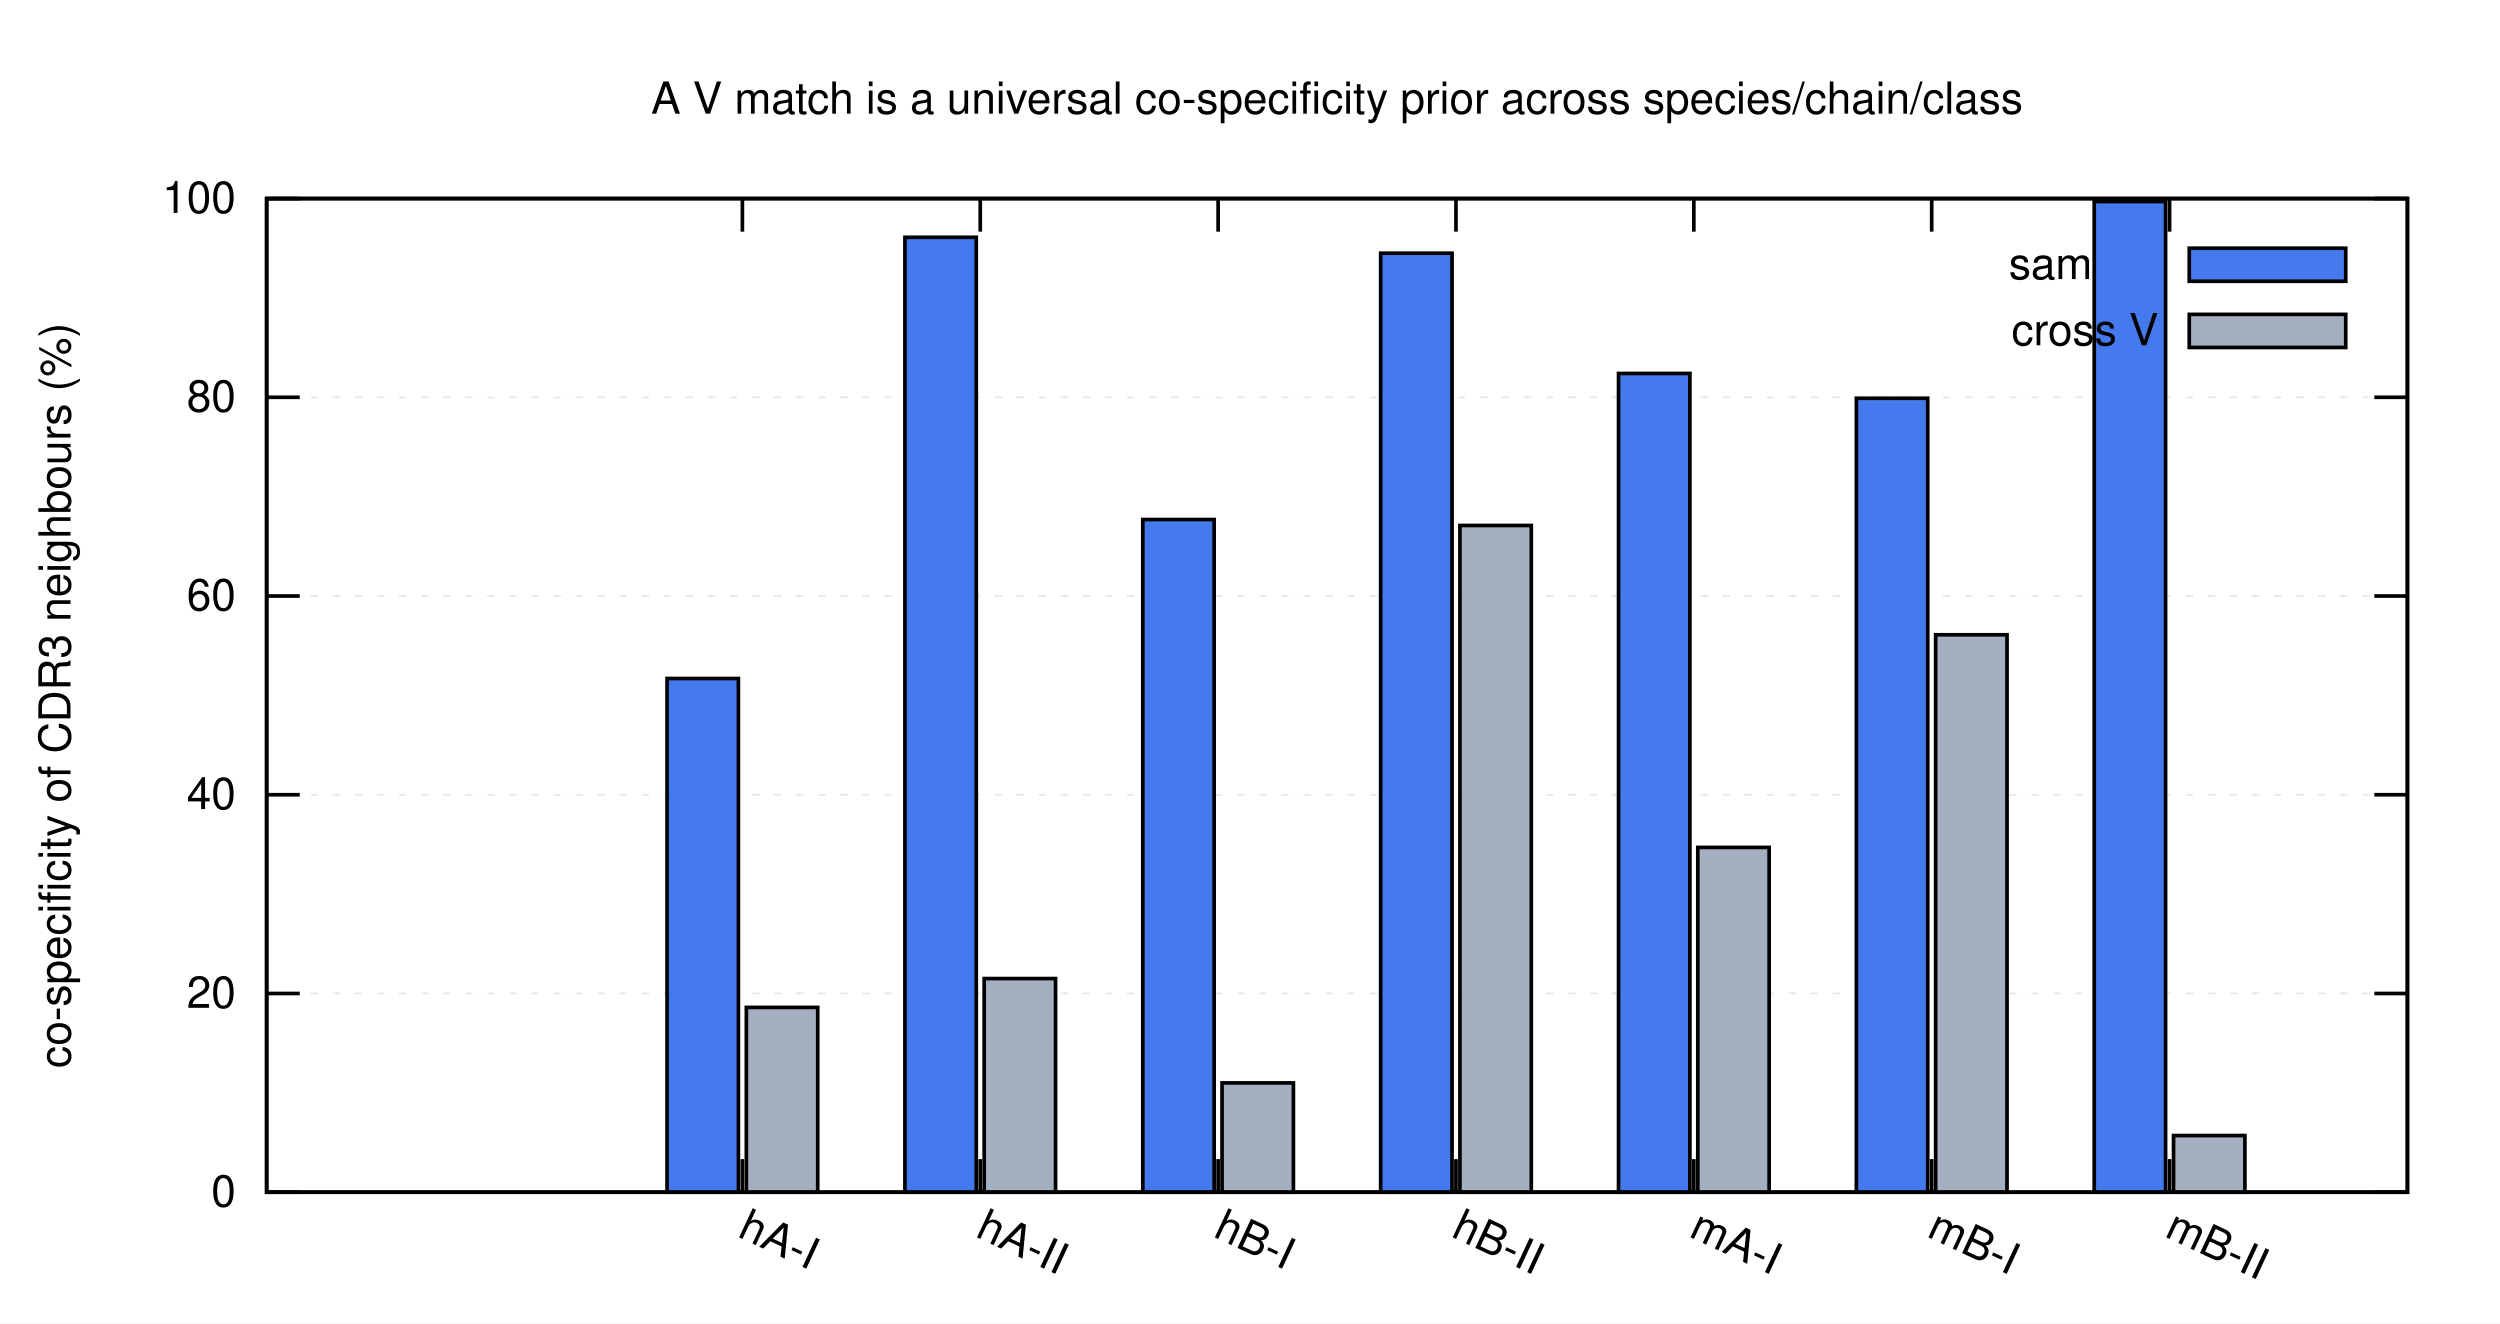
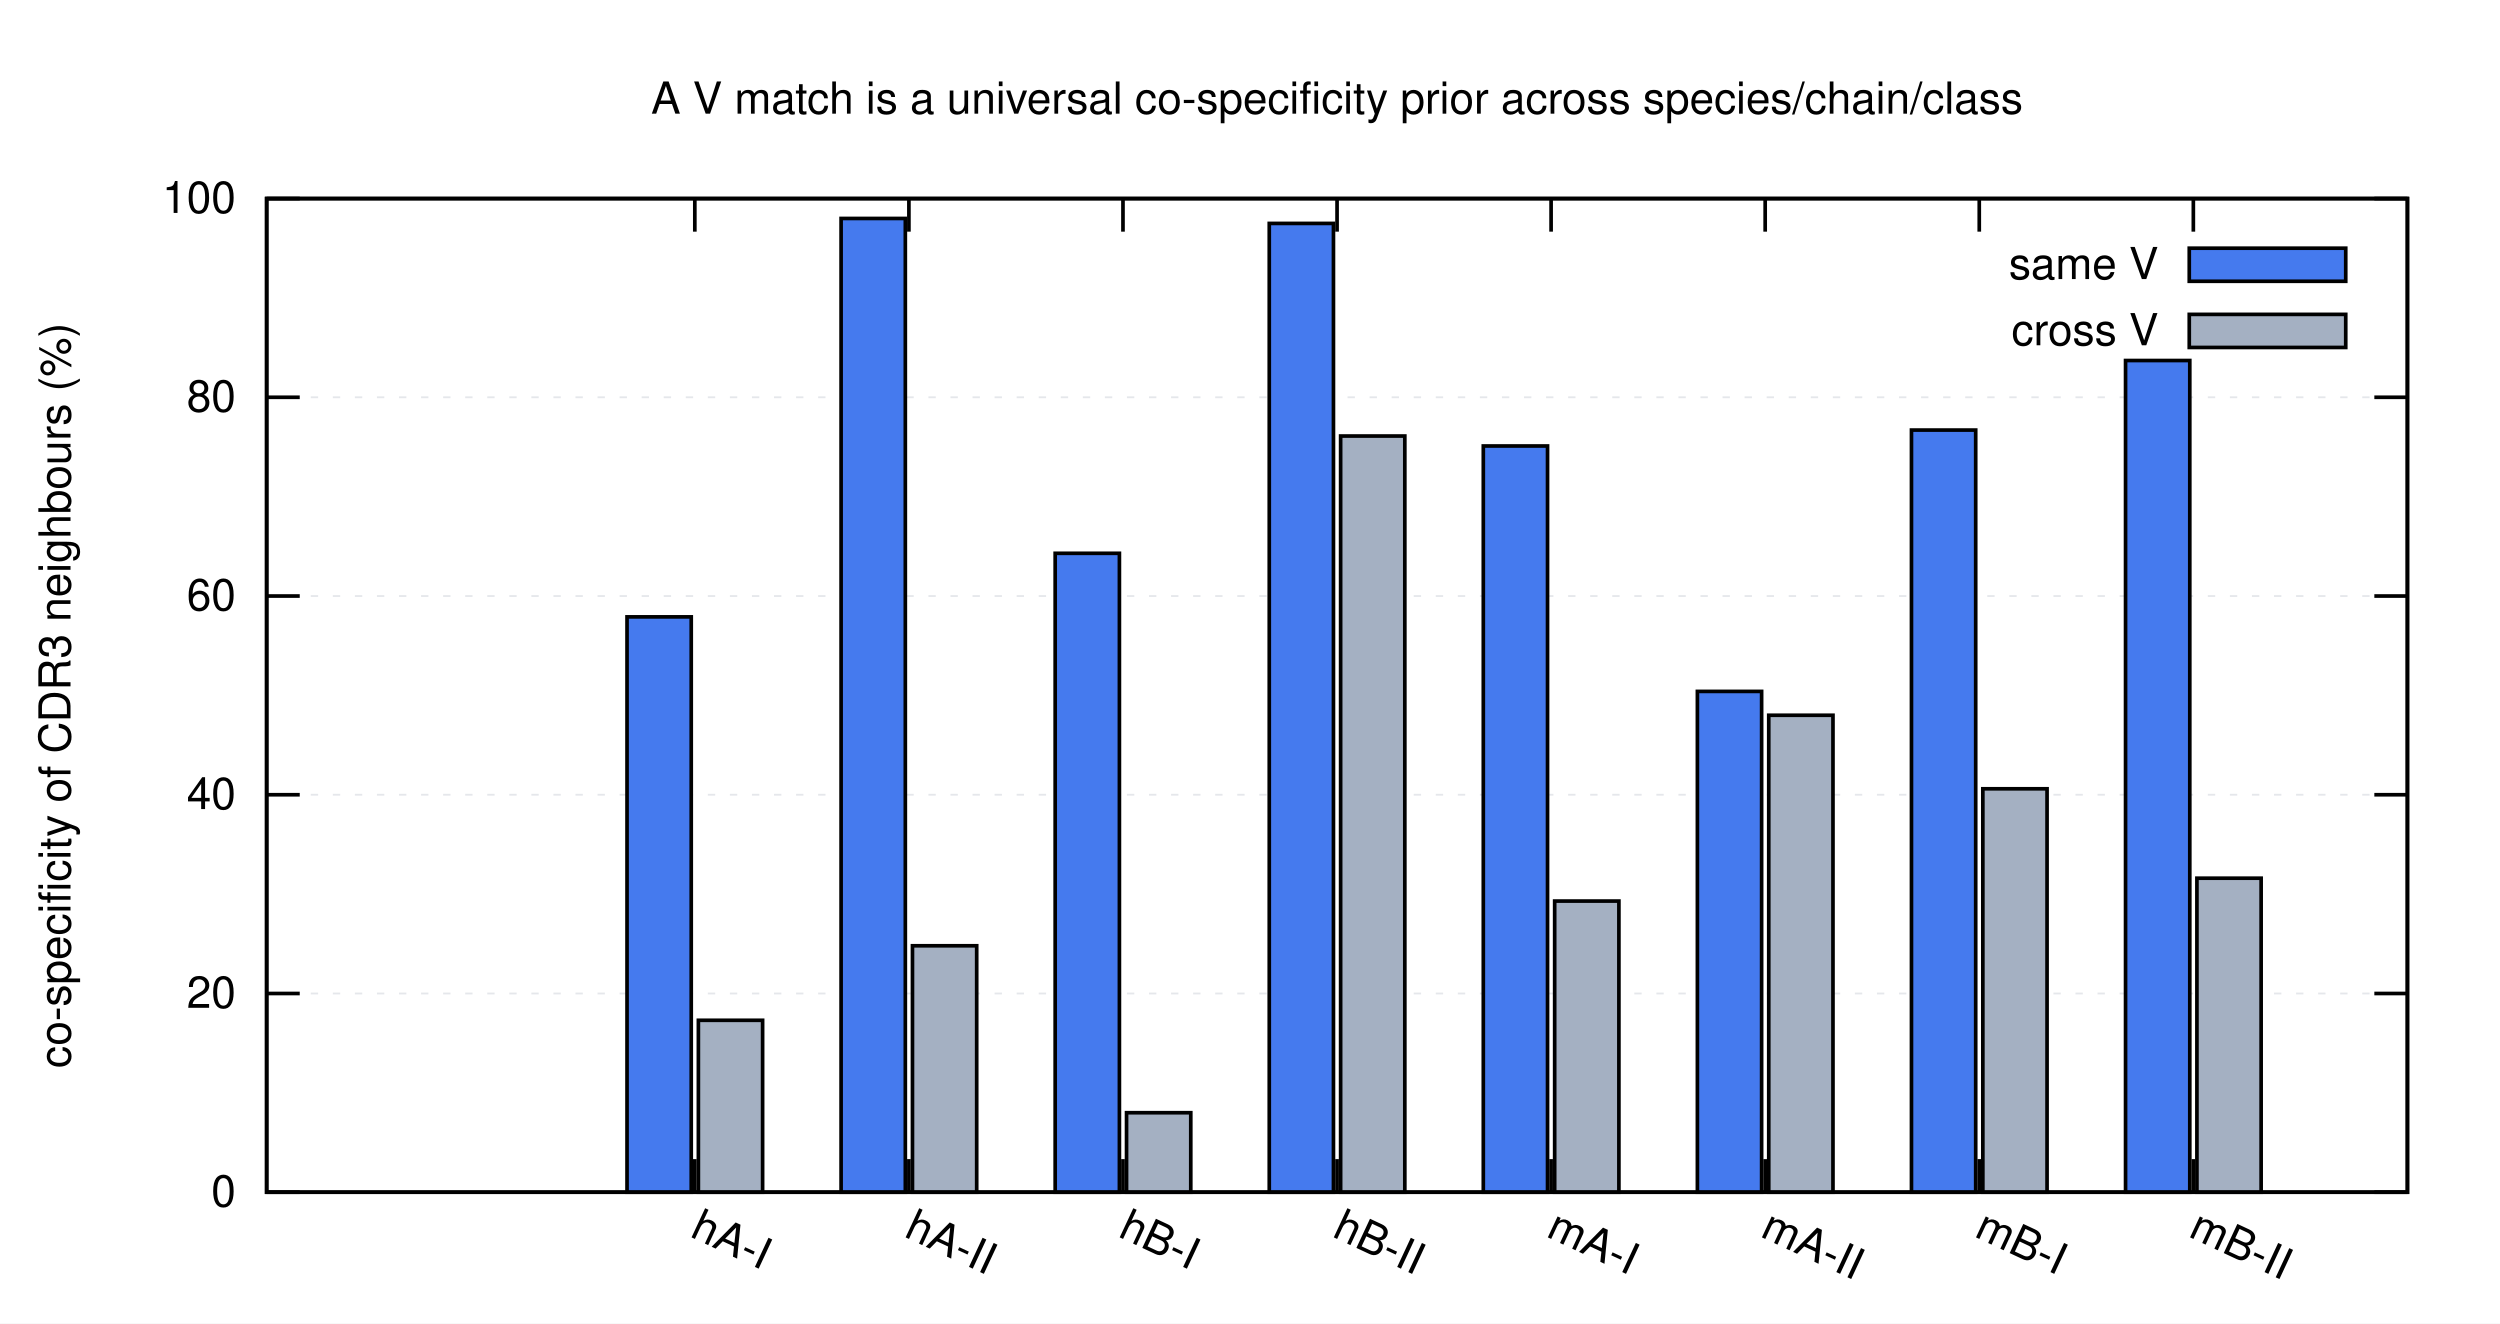
<svg xmlns="http://www.w3.org/2000/svg" xmlns:xlink="http://www.w3.org/1999/xlink" width="680" height="360" viewBox="0 0 680 360">
  <g id="gnuplot_canvas">
    <rect x="0" y="0" width="680" height="360" fill="#ffffff" />
    <defs>
      <circle id="gpDot" r="0.5" stroke-width="0.5" stroke="currentColor" />
      <path id="gpPt0" stroke-width="0.222" stroke="currentColor" d="M-1,0 h2 M0,-1 v2" />
      <path id="gpPt1" stroke-width="0.222" stroke="currentColor" d="M-1,-1 L1,1 M1,-1 L-1,1" />
      <path id="gpPt2" stroke-width="0.222" stroke="currentColor" d="M-1,0 L1,0 M0,-1 L0,1 M-1,-1 L1,1 M-1,1 L1,-1" />
      <rect id="gpPt3" stroke-width="0.222" stroke="currentColor" x="-1" y="-1" width="2" height="2" />
      <rect id="gpPt4" stroke-width="0.222" stroke="currentColor" fill="currentColor" x="-1" y="-1" width="2" height="2" />
      <circle id="gpPt5" stroke-width="0.222" stroke="currentColor" cx="0" cy="0" r="1" />
      <use xlink:href="#gpPt5" id="gpPt6" fill="currentColor" stroke="none" />
      <path id="gpPt7" stroke-width="0.222" stroke="currentColor" d="M0,-1.33 L-1.33,0.67 L1.33,0.67 z" />
      <use xlink:href="#gpPt7" id="gpPt8" fill="currentColor" stroke="none" />
      <use xlink:href="#gpPt7" id="gpPt9" stroke="currentColor" transform="rotate(180)" />
      <use xlink:href="#gpPt9" id="gpPt10" fill="currentColor" stroke="none" />
      <use xlink:href="#gpPt3" id="gpPt11" stroke="currentColor" transform="rotate(45)" />
      <use xlink:href="#gpPt11" id="gpPt12" fill="currentColor" stroke="none" />
      <path id="gpPt13" stroke-width="0.222" stroke="currentColor" d="M0,1.330 L1.265,0.411 L0.782,-1.067 L-0.782,-1.076 L-1.265,0.411 z" />
      <use xlink:href="#gpPt13" id="gpPt14" fill="currentColor" stroke="none" />
      <filter id="textbox" filterUnits="objectBoundingBox" x="0" y="0" height="1" width="1">
        <feFlood flood-color="#FFFFFF" flood-opacity="1" result="bgnd" />
        <feComposite in="SourceGraphic" in2="bgnd" operator="atop" />
      </filter>
      <filter id="greybox" filterUnits="objectBoundingBox" x="0" y="0" height="1" width="1">
        <feFlood flood-color="lightgrey" flood-opacity="1" result="grey" />
        <feComposite in="SourceGraphic" in2="grey" operator="atop" />
      </filter>
    </defs>
    <g fill="none" color="#FFFFFF" stroke="currentColor" stroke-width="1.00" stroke-linecap="butt" stroke-linejoin="miter">
</g>
    <g fill="none" color="black" stroke="currentColor" stroke-width="1.00" stroke-linecap="butt" stroke-linejoin="miter">
</g>
    <g fill="none" color="black" stroke="black" stroke-width="0.50" stroke-linecap="butt" stroke-linejoin="miter">
</g>
    <g fill="none" color="gray" stroke="currentColor" stroke-width="0.50" stroke-linecap="butt" stroke-linejoin="miter">
      <path stroke="rgb(229, 231, 235)" stroke-dasharray="2,4" class="gridline" d="M72.53,324.28 L654.82,324.28  " />
    </g>
    <g fill="none" color="gray" stroke="rgb(229, 231, 235)" stroke-width="1.00" stroke-linecap="butt" stroke-linejoin="miter">
</g>
    <g fill="none" color="black" stroke="currentColor" stroke-width="1.00" stroke-linecap="butt" stroke-linejoin="miter">
      <path stroke="black" d="M72.53,324.28 L81.53,324.28 M654.82,324.28 L645.82,324.28  " />
      <g transform="translate(64.14,328.18)" stroke="none" fill="black" font-family="Helvetica" font-size="12.00" text-anchor="end">
        <text>
          <tspan font-family="Helvetica"> 0</tspan>
        </text>
      </g>
    </g>
    <g fill="none" color="black" stroke="currentColor" stroke-width="1.00" stroke-linecap="butt" stroke-linejoin="miter">
</g>
    <g fill="none" color="black" stroke="black" stroke-width="0.50" stroke-linecap="butt" stroke-linejoin="miter">
</g>
    <g fill="none" color="gray" stroke="currentColor" stroke-width="0.50" stroke-linecap="butt" stroke-linejoin="miter">
      <path stroke="rgb(229, 231, 235)" stroke-dasharray="2,4" class="gridline" d="M72.53,270.23 L654.82,270.23  " />
    </g>
    <g fill="none" color="gray" stroke="rgb(229, 231, 235)" stroke-width="1.00" stroke-linecap="butt" stroke-linejoin="miter">
</g>
    <g fill="none" color="black" stroke="currentColor" stroke-width="1.00" stroke-linecap="butt" stroke-linejoin="miter">
      <path stroke="black" d="M72.53,270.23 L81.53,270.23 M654.82,270.23 L645.82,270.23  " />
      <g transform="translate(64.14,274.13)" stroke="none" fill="black" font-family="Helvetica" font-size="12.00" text-anchor="end">
        <text>
          <tspan font-family="Helvetica"> 20</tspan>
        </text>
      </g>
    </g>
    <g fill="none" color="black" stroke="currentColor" stroke-width="1.00" stroke-linecap="butt" stroke-linejoin="miter">
</g>
    <g fill="none" color="black" stroke="black" stroke-width="0.50" stroke-linecap="butt" stroke-linejoin="miter">
</g>
    <g fill="none" color="gray" stroke="currentColor" stroke-width="0.50" stroke-linecap="butt" stroke-linejoin="miter">
      <path stroke="rgb(229, 231, 235)" stroke-dasharray="2,4" class="gridline" d="M72.53,216.17 L654.82,216.17  " />
    </g>
    <g fill="none" color="gray" stroke="rgb(229, 231, 235)" stroke-width="1.00" stroke-linecap="butt" stroke-linejoin="miter">
</g>
    <g fill="none" color="black" stroke="currentColor" stroke-width="1.00" stroke-linecap="butt" stroke-linejoin="miter">
      <path stroke="black" d="M72.53,216.17 L81.53,216.17 M654.82,216.17 L645.82,216.17  " />
      <g transform="translate(64.14,220.07)" stroke="none" fill="black" font-family="Helvetica" font-size="12.00" text-anchor="end">
        <text>
          <tspan font-family="Helvetica"> 40</tspan>
        </text>
      </g>
    </g>
    <g fill="none" color="black" stroke="currentColor" stroke-width="1.00" stroke-linecap="butt" stroke-linejoin="miter">
</g>
    <g fill="none" color="black" stroke="black" stroke-width="0.50" stroke-linecap="butt" stroke-linejoin="miter">
</g>
    <g fill="none" color="gray" stroke="currentColor" stroke-width="0.50" stroke-linecap="butt" stroke-linejoin="miter">
      <path stroke="rgb(229, 231, 235)" stroke-dasharray="2,4" class="gridline" d="M72.53,162.12 L654.82,162.12  " />
    </g>
    <g fill="none" color="gray" stroke="rgb(229, 231, 235)" stroke-width="1.00" stroke-linecap="butt" stroke-linejoin="miter">
</g>
    <g fill="none" color="black" stroke="currentColor" stroke-width="1.00" stroke-linecap="butt" stroke-linejoin="miter">
      <path stroke="black" d="M72.53,162.12 L81.53,162.12 M654.82,162.12 L645.82,162.12  " />
      <g transform="translate(64.14,166.02)" stroke="none" fill="black" font-family="Helvetica" font-size="12.00" text-anchor="end">
        <text>
          <tspan font-family="Helvetica"> 60</tspan>
        </text>
      </g>
    </g>
    <g fill="none" color="black" stroke="currentColor" stroke-width="1.00" stroke-linecap="butt" stroke-linejoin="miter">
</g>
    <g fill="none" color="black" stroke="black" stroke-width="0.50" stroke-linecap="butt" stroke-linejoin="miter">
</g>
    <g fill="none" color="gray" stroke="currentColor" stroke-width="0.50" stroke-linecap="butt" stroke-linejoin="miter">
      <path stroke="rgb(229, 231, 235)" stroke-dasharray="2,4" class="gridline" d="M72.53,108.06 L654.82,108.06  " />
    </g>
    <g fill="none" color="gray" stroke="rgb(229, 231, 235)" stroke-width="1.00" stroke-linecap="butt" stroke-linejoin="miter">
</g>
    <g fill="none" color="black" stroke="currentColor" stroke-width="1.00" stroke-linecap="butt" stroke-linejoin="miter">
      <path stroke="black" d="M72.53,108.06 L81.53,108.06 M654.82,108.06 L645.82,108.06  " />
      <g transform="translate(64.14,111.96)" stroke="none" fill="black" font-family="Helvetica" font-size="12.00" text-anchor="end">
        <text>
          <tspan font-family="Helvetica"> 80</tspan>
        </text>
      </g>
    </g>
    <g fill="none" color="black" stroke="currentColor" stroke-width="1.00" stroke-linecap="butt" stroke-linejoin="miter">
</g>
    <g fill="none" color="black" stroke="black" stroke-width="0.50" stroke-linecap="butt" stroke-linejoin="miter">
</g>
    <g fill="none" color="gray" stroke="currentColor" stroke-width="0.50" stroke-linecap="butt" stroke-linejoin="miter">
      <path stroke="rgb(229, 231, 235)" stroke-dasharray="2,4" class="gridline" d="M72.53,54.01 L654.82,54.01  " />
    </g>
    <g fill="none" color="gray" stroke="rgb(229, 231, 235)" stroke-width="1.00" stroke-linecap="butt" stroke-linejoin="miter">
</g>
    <g fill="none" color="black" stroke="currentColor" stroke-width="1.00" stroke-linecap="butt" stroke-linejoin="miter">
      <path stroke="black" d="M72.53,54.01 L81.53,54.01 M654.82,54.01 L645.82,54.01  " />
      <g transform="translate(64.14,57.91)" stroke="none" fill="black" font-family="Helvetica" font-size="12.00" text-anchor="end">
        <text>
          <tspan font-family="Helvetica"> 100</tspan>
        </text>
      </g>
    </g>
    <g fill="none" color="black" stroke="currentColor" stroke-width="1.00" stroke-linecap="butt" stroke-linejoin="miter">
-       <path stroke="black" d="M201.93,324.28 L201.93,315.28 M201.93,54.01 L201.93,63.01  " />
-       <g transform="translate(200.28,336.21) rotate(25.00)" stroke="none" fill="black" font-family="Helvetica" font-size="12.00" text-anchor="start">
+       <path stroke="black" d="M188.99,324.28 L188.99,315.28 M188.99,54.01 L188.99,63.01  " />
+       <g transform="translate(187.34,336.21) rotate(25.00)" stroke="none" fill="black" font-family="Helvetica" font-size="12.00" text-anchor="start">
        <text>
          <tspan font-family="Helvetica">hA-I</tspan>
        </text>
      </g>
    </g>
    <g fill="none" color="black" stroke="currentColor" stroke-width="1.00" stroke-linecap="butt" stroke-linejoin="miter">
-       <path stroke="black" d="M266.63,324.28 L266.63,315.28 M266.63,54.01 L266.63,63.01  " />
-       <g transform="translate(264.98,336.21) rotate(25.00)" stroke="none" fill="black" font-family="Helvetica" font-size="12.00" text-anchor="start">
+       <path stroke="black" d="M247.22,324.28 L247.22,315.28 M247.22,54.01 L247.22,63.01  " />
+       <g transform="translate(245.57,336.21) rotate(25.00)" stroke="none" fill="black" font-family="Helvetica" font-size="12.00" text-anchor="start">
        <text>
          <tspan font-family="Helvetica">hA-II</tspan>
        </text>
      </g>
    </g>
    <g fill="none" color="black" stroke="currentColor" stroke-width="1.00" stroke-linecap="butt" stroke-linejoin="miter">
-       <path stroke="black" d="M331.33,324.28 L331.33,315.28 M331.33,54.01 L331.33,63.01  " />
-       <g transform="translate(329.68,336.21) rotate(25.00)" stroke="none" fill="black" font-family="Helvetica" font-size="12.00" text-anchor="start">
+       <path stroke="black" d="M305.45,324.28 L305.45,315.28 M305.45,54.01 L305.45,63.01  " />
+       <g transform="translate(303.80,336.21) rotate(25.00)" stroke="none" fill="black" font-family="Helvetica" font-size="12.00" text-anchor="start">
        <text>
          <tspan font-family="Helvetica">hB-I</tspan>
        </text>
      </g>
    </g>
    <g fill="none" color="black" stroke="currentColor" stroke-width="1.00" stroke-linecap="butt" stroke-linejoin="miter">
-       <path stroke="black" d="M396.02,324.28 L396.02,315.28 M396.02,54.01 L396.02,63.01  " />
-       <g transform="translate(394.37,336.21) rotate(25.00)" stroke="none" fill="black" font-family="Helvetica" font-size="12.00" text-anchor="start">
+       <path stroke="black" d="M363.68,324.28 L363.68,315.28 M363.68,54.01 L363.68,63.01  " />
+       <g transform="translate(362.03,336.21) rotate(25.00)" stroke="none" fill="black" font-family="Helvetica" font-size="12.00" text-anchor="start">
        <text>
          <tspan font-family="Helvetica">hB-II</tspan>
        </text>
      </g>
    </g>
    <g fill="none" color="black" stroke="currentColor" stroke-width="1.00" stroke-linecap="butt" stroke-linejoin="miter">
-       <path stroke="black" d="M460.72,324.28 L460.72,315.28 M460.72,54.01 L460.72,63.01  " />
-       <g transform="translate(459.07,336.21) rotate(25.00)" stroke="none" fill="black" font-family="Helvetica" font-size="12.00" text-anchor="start">
+       <path stroke="black" d="M421.90,324.28 L421.90,315.28 M421.90,54.01 L421.90,63.01  " />
+       <g transform="translate(420.25,336.21) rotate(25.00)" stroke="none" fill="black" font-family="Helvetica" font-size="12.00" text-anchor="start">
        <text>
          <tspan font-family="Helvetica">mA-I</tspan>
        </text>
      </g>
    </g>
    <g fill="none" color="black" stroke="currentColor" stroke-width="1.00" stroke-linecap="butt" stroke-linejoin="miter">
-       <path stroke="black" d="M525.42,324.28 L525.42,315.28 M525.42,54.01 L525.42,63.01  " />
-       <g transform="translate(523.77,336.21) rotate(25.00)" stroke="none" fill="black" font-family="Helvetica" font-size="12.00" text-anchor="start">
+       <path stroke="black" d="M480.13,324.28 L480.13,315.28 M480.13,54.01 L480.13,63.01  " />
+       <g transform="translate(478.48,336.21) rotate(25.00)" stroke="none" fill="black" font-family="Helvetica" font-size="12.00" text-anchor="start">
+         <text>
+           <tspan font-family="Helvetica">mA-II</tspan>
+         </text>
+       </g>
+     </g>
+     <g fill="none" color="black" stroke="currentColor" stroke-width="1.00" stroke-linecap="butt" stroke-linejoin="miter">
+       <path stroke="black" d="M538.36,324.28 L538.36,315.28 M538.36,54.01 L538.36,63.01  " />
+       <g transform="translate(536.71,336.21) rotate(25.00)" stroke="none" fill="black" font-family="Helvetica" font-size="12.00" text-anchor="start">
        <text>
          <tspan font-family="Helvetica">mB-I</tspan>
        </text>
      </g>
    </g>
    <g fill="none" color="black" stroke="currentColor" stroke-width="1.00" stroke-linecap="butt" stroke-linejoin="miter">
-       <path stroke="black" d="M590.12,324.28 L590.12,315.28 M590.12,54.01 L590.12,63.01  " />
-       <g transform="translate(588.47,336.21) rotate(25.00)" stroke="none" fill="black" font-family="Helvetica" font-size="12.00" text-anchor="start">
+       <path stroke="black" d="M596.59,324.28 L596.59,315.28 M596.59,54.01 L596.59,63.01  " />
+       <g transform="translate(594.94,336.21) rotate(25.00)" stroke="none" fill="black" font-family="Helvetica" font-size="12.00" text-anchor="start">
        <text>
          <tspan font-family="Helvetica">mB-II</tspan>
        </text>
      </g>
    </g>
    <g fill="none" color="black" stroke="currentColor" stroke-width="1.00" stroke-linecap="butt" stroke-linejoin="miter">
</g>
    <g fill="none" color="black" stroke="currentColor" stroke-width="1.00" stroke-linecap="butt" stroke-linejoin="miter">
      <path stroke="black" d="M72.53,54.01 L72.53,324.28 L654.82,324.28 L654.82,54.01 L72.53,54.01 Z  " />
    </g>
    <g fill="none" color="black" stroke="currentColor" stroke-width="1.00" stroke-linecap="butt" stroke-linejoin="miter">
</g>
    <g id="gnuplot_plot_1">
      <g fill="none" color="black" stroke="currentColor" stroke-width="1.00" stroke-linecap="butt" stroke-linejoin="miter">
        <g transform="translate(587.09,75.91)" stroke="none" fill="black" font-family="Helvetica" font-size="12.00" text-anchor="end">
          <text>
            <tspan font-family="Helvetica">same V</tspan>
          </text>
        </g>
      </g>
      <g fill="none" color="black" stroke="currentColor" stroke-width="1.00" stroke-linecap="butt" stroke-linejoin="miter">
        <g stroke="none" shape-rendering="crispEdges">
          <polygon fill="rgb( 69, 122, 238)" points="595.48,76.51 638.04,76.51 638.04,67.51 595.48,67.51 " />
        </g>
        <path stroke="black" d="M595.48,76.51 L638.04,76.51 L638.04,67.51 L595.48,67.51 L595.48,76.51 Z  " />
      </g>
      <g fill="none" color="black" stroke="currentColor" stroke-width="1.00" stroke-linecap="butt" stroke-linejoin="miter">
        <g stroke="none" shape-rendering="crispEdges">
-           <polygon fill="rgb( 69, 122, 238)" points="181.44,324.28 200.86,324.28 200.86,184.54 181.44,184.54 " />
-         </g>
-         <path stroke="black" d="M181.44,324.28 L181.44,184.55 L200.85,184.55 L200.85,324.28 L181.44,324.28 Z  " />
-       </g>
-       <g fill="none" color="black" stroke="currentColor" stroke-width="1.00" stroke-linecap="butt" stroke-linejoin="miter">
-         <g stroke="none" shape-rendering="crispEdges">
-           <polygon fill="rgb( 69, 122, 238)" points="246.14,324.28 265.56,324.28 265.56,64.54 246.14,64.54 " />
-         </g>
-         <path stroke="black" d="M246.14,324.28 L246.14,64.55 L265.55,64.55 L265.55,324.28 L246.14,324.28 Z  " />
-       </g>
-       <g fill="none" color="black" stroke="currentColor" stroke-width="1.00" stroke-linecap="butt" stroke-linejoin="miter">
-         <g stroke="none" shape-rendering="crispEdges">
-           <polygon fill="rgb( 69, 122, 238)" points="310.84,324.28 330.26,324.28 330.26,141.30 310.84,141.30 " />
-         </g>
-         <path stroke="black" d="M310.84,324.28 L310.84,141.31 L330.25,141.31 L330.25,324.28 L310.84,324.28 Z  " />
-       </g>
-       <g fill="none" color="black" stroke="currentColor" stroke-width="1.00" stroke-linecap="butt" stroke-linejoin="miter">
-         <g stroke="none" shape-rendering="crispEdges">
-           <polygon fill="rgb( 69, 122, 238)" points="375.54,324.28 394.96,324.28 394.96,68.86 375.54,68.86 " />
-         </g>
-         <path stroke="black" d="M375.54,324.28 L375.54,68.87 L394.95,68.87 L394.95,324.28 L375.54,324.28 Z  " />
-       </g>
-       <g fill="none" color="black" stroke="currentColor" stroke-width="1.00" stroke-linecap="butt" stroke-linejoin="miter">
-         <g stroke="none" shape-rendering="crispEdges">
-           <polygon fill="rgb( 69, 122, 238)" points="440.24,324.28 459.66,324.28 459.66,101.57 440.24,101.57 " />
-         </g>
-         <path stroke="black" d="M440.24,324.28 L440.24,101.58 L459.65,101.58 L459.65,324.28 L440.24,324.28 Z  " />
-       </g>
-       <g fill="none" color="black" stroke="currentColor" stroke-width="1.00" stroke-linecap="butt" stroke-linejoin="miter">
-         <g stroke="none" shape-rendering="crispEdges">
-           <polygon fill="rgb( 69, 122, 238)" points="504.93,324.28 524.35,324.28 524.35,108.32 504.93,108.32 " />
-         </g>
-         <path stroke="black" d="M504.93,324.28 L504.93,108.33 L524.34,108.33 L524.34,324.28 L504.93,324.28 Z  " />
-       </g>
-       <g fill="none" color="black" stroke="currentColor" stroke-width="1.00" stroke-linecap="butt" stroke-linejoin="miter">
-         <g stroke="none" shape-rendering="crispEdges">
-           <polygon fill="rgb( 69, 122, 238)" points="569.63,324.28 589.05,324.28 589.05,54.81 569.63,54.81 " />
-         </g>
-         <path stroke="black" d="M569.63,324.28 L569.63,54.82 L589.04,54.82 L589.04,324.28 L569.63,324.28 Z  " />
+           <polygon fill="rgb( 69, 122, 238)" points="170.55,324.28 188.03,324.28 188.03,167.78 170.55,167.78 " />
+         </g>
+         <path stroke="black" d="M170.55,324.28 L170.55,167.79 L188.02,167.79 L188.02,324.28 L170.55,324.28 Z  " />
+       </g>
+       <g fill="none" color="black" stroke="currentColor" stroke-width="1.00" stroke-linecap="butt" stroke-linejoin="miter">
+         <g stroke="none" shape-rendering="crispEdges">
+           <polygon fill="rgb( 69, 122, 238)" points="228.78,324.28 246.26,324.28 246.26,59.41 228.78,59.41 " />
+         </g>
+         <path stroke="black" d="M228.78,324.28 L228.78,59.42 L246.25,59.42 L246.25,324.28 L228.78,324.28 Z  " />
+       </g>
+       <g fill="none" color="black" stroke="currentColor" stroke-width="1.00" stroke-linecap="butt" stroke-linejoin="miter">
+         <g stroke="none" shape-rendering="crispEdges">
+           <polygon fill="rgb( 69, 122, 238)" points="287.01,324.28 304.49,324.28 304.49,150.49 287.01,150.49 " />
+         </g>
+         <path stroke="black" d="M287.01,324.28 L287.01,150.50 L304.48,150.50 L304.48,324.28 L287.01,324.28 Z  " />
+       </g>
+       <g fill="none" color="black" stroke="currentColor" stroke-width="1.00" stroke-linecap="butt" stroke-linejoin="miter">
+         <g stroke="none" shape-rendering="crispEdges">
+           <polygon fill="rgb( 69, 122, 238)" points="345.24,324.28 362.71,324.28 362.71,60.76 345.24,60.76 " />
+         </g>
+         <path stroke="black" d="M345.24,324.28 L345.24,60.77 L362.70,60.77 L362.70,324.28 L345.24,324.28 Z  " />
+       </g>
+       <g fill="none" color="black" stroke="currentColor" stroke-width="1.00" stroke-linecap="butt" stroke-linejoin="miter">
+         <g stroke="none" shape-rendering="crispEdges">
+           <polygon fill="rgb( 69, 122, 238)" points="403.46,324.28 420.94,324.28 420.94,121.30 403.46,121.30 " />
+         </g>
+         <path stroke="black" d="M403.46,324.28 L403.46,121.31 L420.93,121.31 L420.93,324.28 L403.46,324.28 Z  " />
+       </g>
+       <g fill="none" color="black" stroke="currentColor" stroke-width="1.00" stroke-linecap="butt" stroke-linejoin="miter">
+         <g stroke="none" shape-rendering="crispEdges">
+           <polygon fill="rgb( 69, 122, 238)" points="461.69,324.28 479.17,324.28 479.17,188.05 461.69,188.05 " />
+         </g>
+         <path stroke="black" d="M461.69,324.28 L461.69,188.06 L479.16,188.06 L479.16,324.28 L461.69,324.28 Z  " />
+       </g>
+       <g fill="none" color="black" stroke="currentColor" stroke-width="1.00" stroke-linecap="butt" stroke-linejoin="miter">
+         <g stroke="none" shape-rendering="crispEdges">
+           <polygon fill="rgb( 69, 122, 238)" points="519.92,324.28 537.40,324.28 537.40,116.97 519.92,116.97 " />
+         </g>
+         <path stroke="black" d="M519.92,324.28 L519.92,116.98 L537.39,116.98 L537.39,324.28 L519.92,324.28 Z  " />
+       </g>
+       <g fill="none" color="black" stroke="currentColor" stroke-width="1.00" stroke-linecap="butt" stroke-linejoin="miter">
+         <g stroke="none" shape-rendering="crispEdges">
+           <polygon fill="rgb( 69, 122, 238)" points="578.15,324.28 595.63,324.28 595.63,98.05 578.15,98.05 " />
+         </g>
+         <path stroke="black" d="M578.15,324.28 L578.15,98.06 L595.62,98.06 L595.62,324.28 L578.15,324.28 Z  " />
      </g>
      <g fill="none" color="black" stroke="currentColor" stroke-width="1.00" stroke-linecap="butt" stroke-linejoin="miter">
</g>
    </g>
    <g id="gnuplot_plot_2">
      <g fill="none" color="black" stroke="currentColor" stroke-width="1.00" stroke-linecap="butt" stroke-linejoin="miter">
        <g transform="translate(587.09,93.91)" stroke="none" fill="black" font-family="Helvetica" font-size="12.00" text-anchor="end">
          <text>
            <tspan font-family="Helvetica">cross V</tspan>
          </text>
        </g>
      </g>
      <g fill="none" color="black" stroke="currentColor" stroke-width="1.00" stroke-linecap="butt" stroke-linejoin="miter">
        <g stroke="none" shape-rendering="crispEdges">
          <polygon fill="rgb(164, 176, 194)" points="595.48,94.51 638.04,94.51 638.04,85.51 595.48,85.51 " />
        </g>
        <path stroke="black" d="M595.48,94.51 L638.04,94.51 L638.04,85.51 L595.48,85.51 L595.48,94.51 Z  " />
      </g>
      <g fill="none" color="black" stroke="currentColor" stroke-width="1.00" stroke-linecap="butt" stroke-linejoin="miter">
        <g stroke="none" shape-rendering="crispEdges">
-           <polygon fill="rgb(164, 176, 194)" points="203.01,324.28 222.43,324.28 222.43,274.00 203.01,274.00 " />
-         </g>
-         <path stroke="black" d="M203.01,324.28 L203.01,274.01 L222.42,274.01 L222.42,324.28 L203.01,324.28 Z  " />
-       </g>
-       <g fill="none" color="black" stroke="currentColor" stroke-width="1.00" stroke-linecap="butt" stroke-linejoin="miter">
-         <g stroke="none" shape-rendering="crispEdges">
-           <polygon fill="rgb(164, 176, 194)" points="267.70,324.28 287.12,324.28 287.12,266.16 267.70,266.16 " />
-         </g>
-         <path stroke="black" d="M267.70,324.28 L267.70,266.17 L287.11,266.17 L287.11,324.28 L267.70,324.28 Z  " />
-       </g>
-       <g fill="none" color="black" stroke="currentColor" stroke-width="1.00" stroke-linecap="butt" stroke-linejoin="miter">
-         <g stroke="none" shape-rendering="crispEdges">
-           <polygon fill="rgb(164, 176, 194)" points="332.40,324.28 351.82,324.28 351.82,294.54 332.40,294.54 " />
-         </g>
-         <path stroke="black" d="M332.40,324.28 L332.40,294.55 L351.81,294.55 L351.81,324.28 L332.40,324.28 Z  " />
-       </g>
-       <g fill="none" color="black" stroke="currentColor" stroke-width="1.00" stroke-linecap="butt" stroke-linejoin="miter">
-         <g stroke="none" shape-rendering="crispEdges">
-           <polygon fill="rgb(164, 176, 194)" points="397.10,324.28 416.52,324.28 416.52,142.92 397.10,142.92 " />
-         </g>
-         <path stroke="black" d="M397.10,324.28 L397.10,142.93 L416.51,142.93 L416.51,324.28 L397.10,324.28 Z  " />
-       </g>
-       <g fill="none" color="black" stroke="currentColor" stroke-width="1.00" stroke-linecap="butt" stroke-linejoin="miter">
-         <g stroke="none" shape-rendering="crispEdges">
-           <polygon fill="rgb(164, 176, 194)" points="461.80,324.28 481.22,324.28 481.22,230.49 461.80,230.49 " />
-         </g>
-         <path stroke="black" d="M461.80,324.28 L461.80,230.50 L481.21,230.50 L481.21,324.28 L461.80,324.28 Z  " />
-       </g>
-       <g fill="none" color="black" stroke="currentColor" stroke-width="1.00" stroke-linecap="butt" stroke-linejoin="miter">
-         <g stroke="none" shape-rendering="crispEdges">
-           <polygon fill="rgb(164, 176, 194)" points="526.50,324.28 545.92,324.28 545.92,172.65 526.50,172.65 " />
-         </g>
-         <path stroke="black" d="M526.50,324.28 L526.50,172.66 L545.91,172.66 L545.91,324.28 L526.50,324.28 Z  " />
-       </g>
-       <g fill="none" color="black" stroke="currentColor" stroke-width="1.00" stroke-linecap="butt" stroke-linejoin="miter">
-         <g stroke="none" shape-rendering="crispEdges">
-           <polygon fill="rgb(164, 176, 194)" points="591.20,324.28 610.62,324.28 610.62,308.86 591.20,308.86 " />
-         </g>
-         <path stroke="black" d="M591.20,324.28 L591.20,308.87 L610.61,308.87 L610.61,324.28 L591.20,324.28 Z  " />
+           <polygon fill="rgb(164, 176, 194)" points="189.96,324.28 207.44,324.28 207.44,277.51 189.96,277.51 " />
+         </g>
+         <path stroke="black" d="M189.96,324.28 L189.96,277.52 L207.43,277.52 L207.43,324.28 L189.96,324.28 Z  " />
+       </g>
+       <g fill="none" color="black" stroke="currentColor" stroke-width="1.00" stroke-linecap="butt" stroke-linejoin="miter">
+         <g stroke="none" shape-rendering="crispEdges">
+           <polygon fill="rgb(164, 176, 194)" points="248.19,324.28 265.67,324.28 265.67,257.24 248.19,257.24 " />
+         </g>
+         <path stroke="black" d="M248.19,324.28 L248.19,257.25 L265.66,257.25 L265.66,324.28 L248.19,324.28 Z  " />
+       </g>
+       <g fill="none" color="black" stroke="currentColor" stroke-width="1.00" stroke-linecap="butt" stroke-linejoin="miter">
+         <g stroke="none" shape-rendering="crispEdges">
+           <polygon fill="rgb(164, 176, 194)" points="306.42,324.28 323.90,324.28 323.90,302.65 306.42,302.65 " />
+         </g>
+         <path stroke="black" d="M306.42,324.28 L306.42,302.66 L323.89,302.66 L323.89,324.28 L306.42,324.28 Z  " />
+       </g>
+       <g fill="none" color="black" stroke="currentColor" stroke-width="1.00" stroke-linecap="butt" stroke-linejoin="miter">
+         <g stroke="none" shape-rendering="crispEdges">
+           <polygon fill="rgb(164, 176, 194)" points="364.65,324.28 382.12,324.28 382.12,118.59 364.65,118.59 " />
+         </g>
+         <path stroke="black" d="M364.65,324.28 L364.65,118.60 L382.11,118.60 L382.11,324.28 L364.65,324.28 Z  " />
+       </g>
+       <g fill="none" color="black" stroke="currentColor" stroke-width="1.00" stroke-linecap="butt" stroke-linejoin="miter">
+         <g stroke="none" shape-rendering="crispEdges">
+           <polygon fill="rgb(164, 176, 194)" points="422.87,324.28 440.35,324.28 440.35,245.08 422.87,245.08 " />
+         </g>
+         <path stroke="black" d="M422.87,324.28 L422.87,245.09 L440.34,245.09 L440.34,324.28 L422.87,324.28 Z  " />
+       </g>
+       <g fill="none" color="black" stroke="currentColor" stroke-width="1.00" stroke-linecap="butt" stroke-linejoin="miter">
+         <g stroke="none" shape-rendering="crispEdges">
+           <polygon fill="rgb(164, 176, 194)" points="481.10,324.28 498.58,324.28 498.58,194.54 481.10,194.54 " />
+         </g>
+         <path stroke="black" d="M481.10,324.28 L481.10,194.55 L498.57,194.55 L498.57,324.28 L481.10,324.28 Z  " />
+       </g>
+       <g fill="none" color="black" stroke="currentColor" stroke-width="1.00" stroke-linecap="butt" stroke-linejoin="miter">
+         <g stroke="none" shape-rendering="crispEdges">
+           <polygon fill="rgb(164, 176, 194)" points="539.33,324.28 556.81,324.28 556.81,214.54 539.33,214.54 " />
+         </g>
+         <path stroke="black" d="M539.33,324.28 L539.33,214.55 L556.80,214.55 L556.80,324.28 L539.33,324.28 Z  " />
+       </g>
+       <g fill="none" color="black" stroke="currentColor" stroke-width="1.00" stroke-linecap="butt" stroke-linejoin="miter">
+         <g stroke="none" shape-rendering="crispEdges">
+           <polygon fill="rgb(164, 176, 194)" points="597.56,324.28 615.04,324.28 615.04,238.86 597.56,238.86 " />
+         </g>
+         <path stroke="black" d="M597.56,324.28 L597.56,238.87 L615.03,238.87 L615.03,324.28 L597.56,324.28 Z  " />
      </g>
      <g fill="none" color="black" stroke="currentColor" stroke-width="1.00" stroke-linecap="butt" stroke-linejoin="miter">
</g>
    </g>
    <g fill="none" color="#FFFFFF" stroke="rgb(148, 163, 184)" stroke-width="2.00" stroke-linecap="butt" stroke-linejoin="miter">
</g>
    <g fill="none" color="black" stroke="currentColor" stroke-width="2.00" stroke-linecap="butt" stroke-linejoin="miter">
</g>
    <g fill="none" color="black" stroke="black" stroke-width="1.00" stroke-linecap="butt" stroke-linejoin="miter">
</g>
    <g fill="none" color="black" stroke="currentColor" stroke-width="1.00" stroke-linecap="butt" stroke-linejoin="miter">
      <path stroke="black" d="M72.53,54.01 L72.53,324.28 L654.82,324.28 L654.82,54.01 L72.53,54.01 Z  " />
      <g transform="translate(19.18,189.15) rotate(270.00)" stroke="none" fill="black" font-family="Helvetica" font-size="12.00" text-anchor="middle">
        <text>
          <tspan font-family="Helvetica">co-specificity of CDR3 neighbours (%)</tspan>
        </text>
      </g>
    </g>
    <g fill="none" color="black" stroke="currentColor" stroke-width="1.00" stroke-linecap="butt" stroke-linejoin="miter">
</g>
    <g fill="none" color="black" stroke="currentColor" stroke-width="1.00" stroke-linecap="butt" stroke-linejoin="miter">
      <g transform="translate(363.67,30.91)" stroke="none" fill="black" font-family="Helvetica" font-size="12.00" text-anchor="middle">
        <text>
          <tspan font-family="Helvetica">A V match is a universal co-specificity prior across species/chain/class</tspan>
        </text>
      </g>
    </g>
    <g fill="none" color="black" stroke="currentColor" stroke-width="1.00" stroke-linecap="butt" stroke-linejoin="miter">
</g>
  </g>
</svg>
